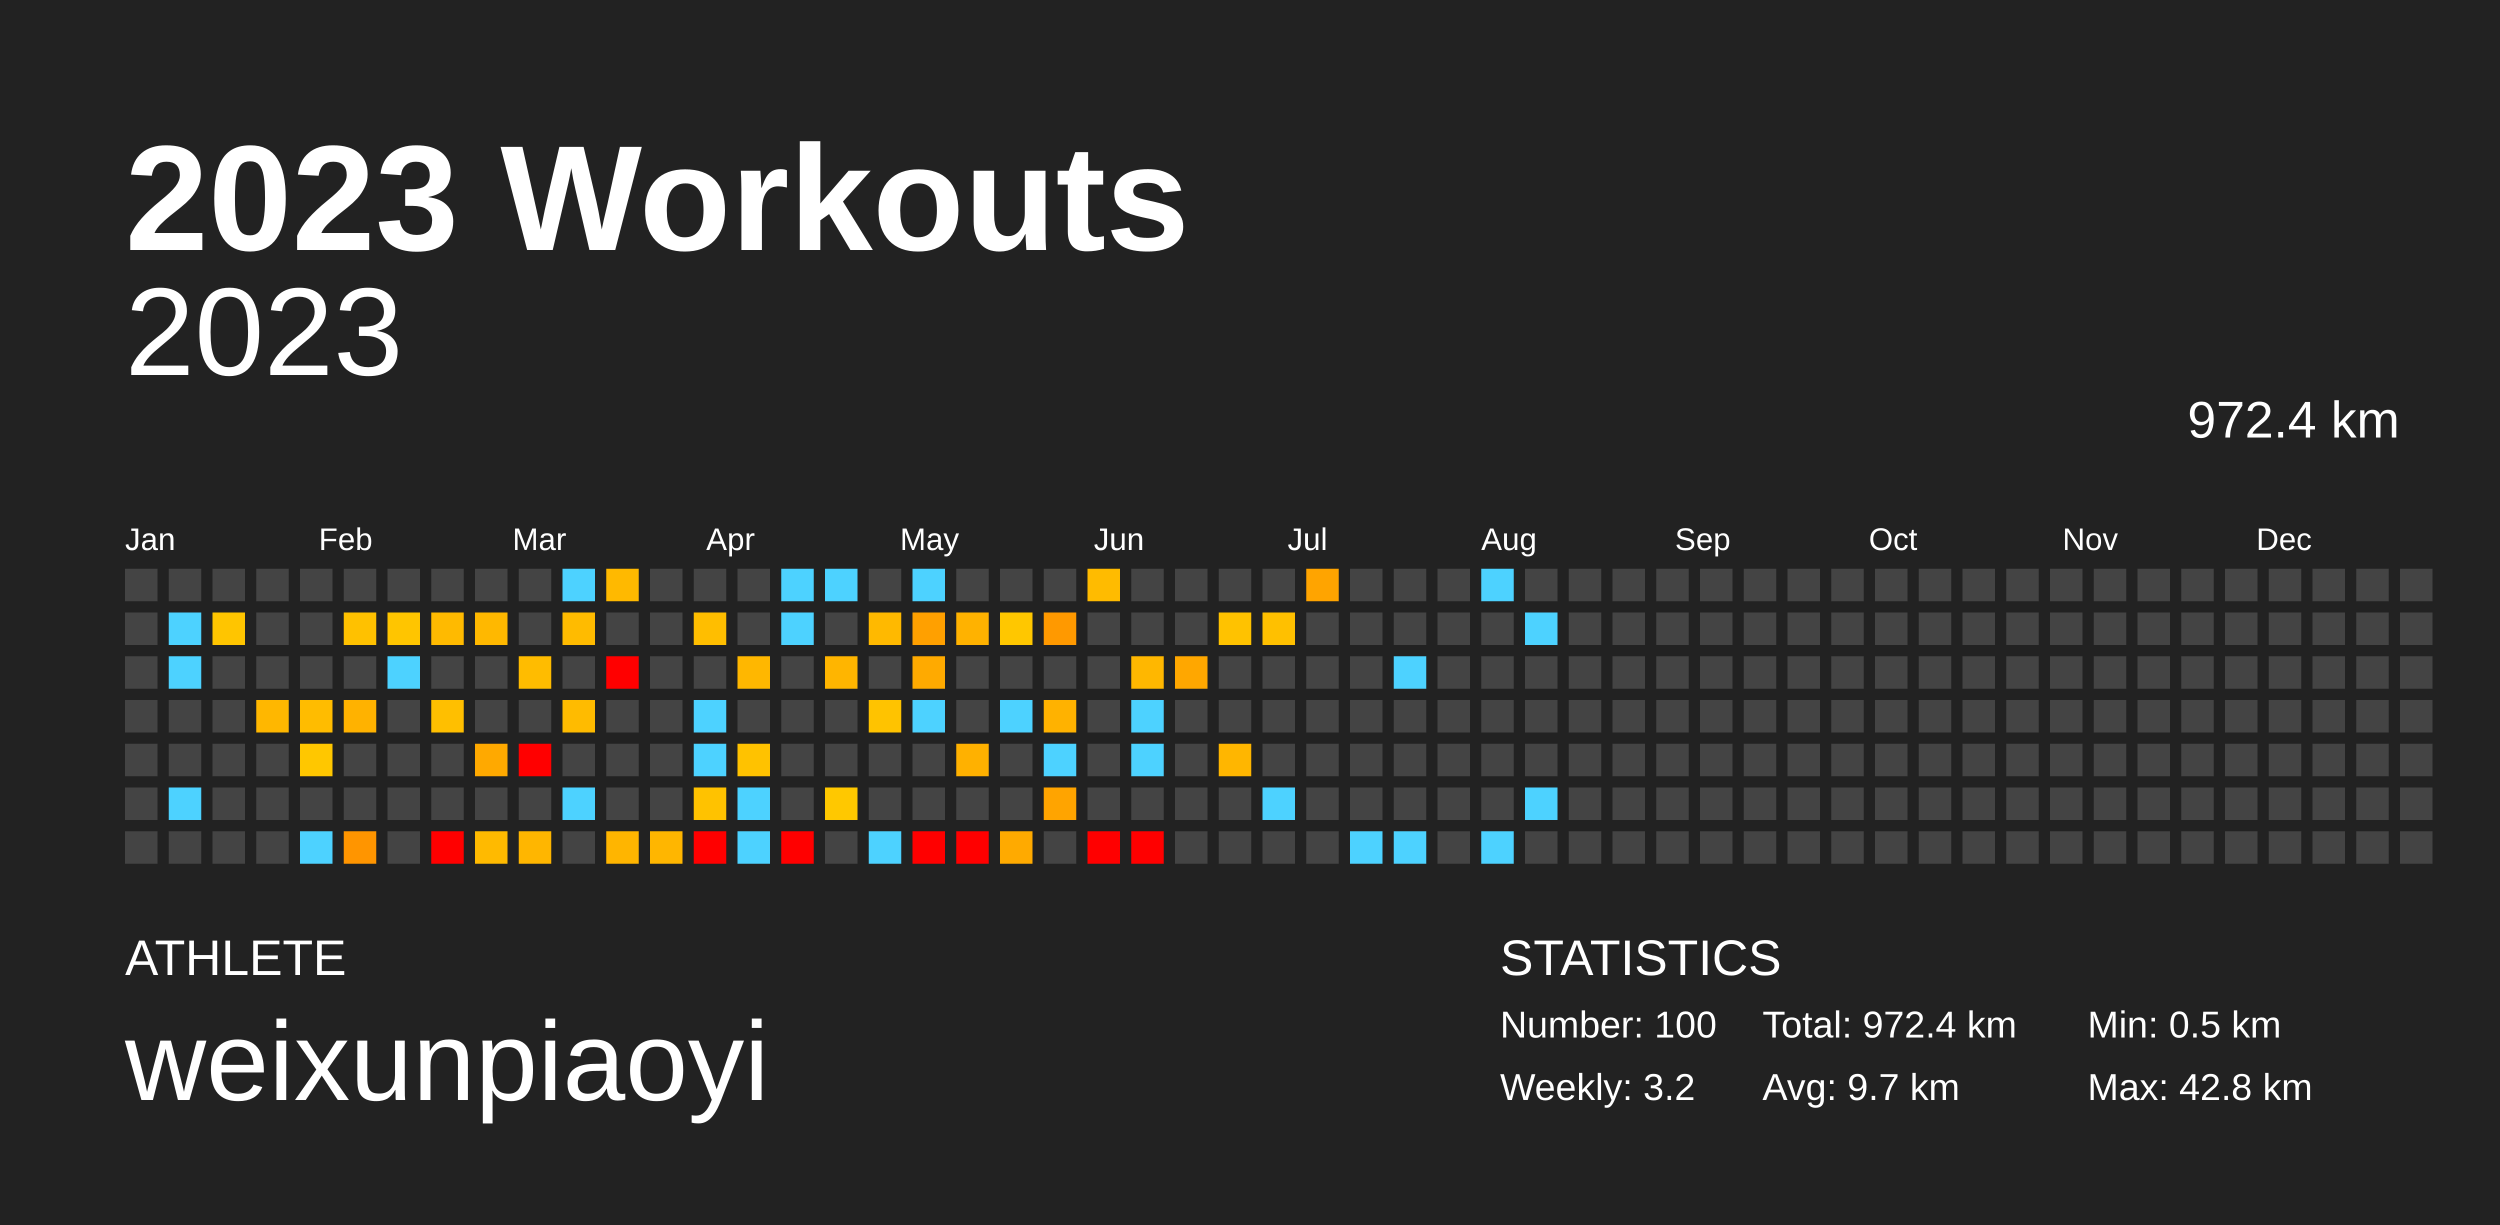
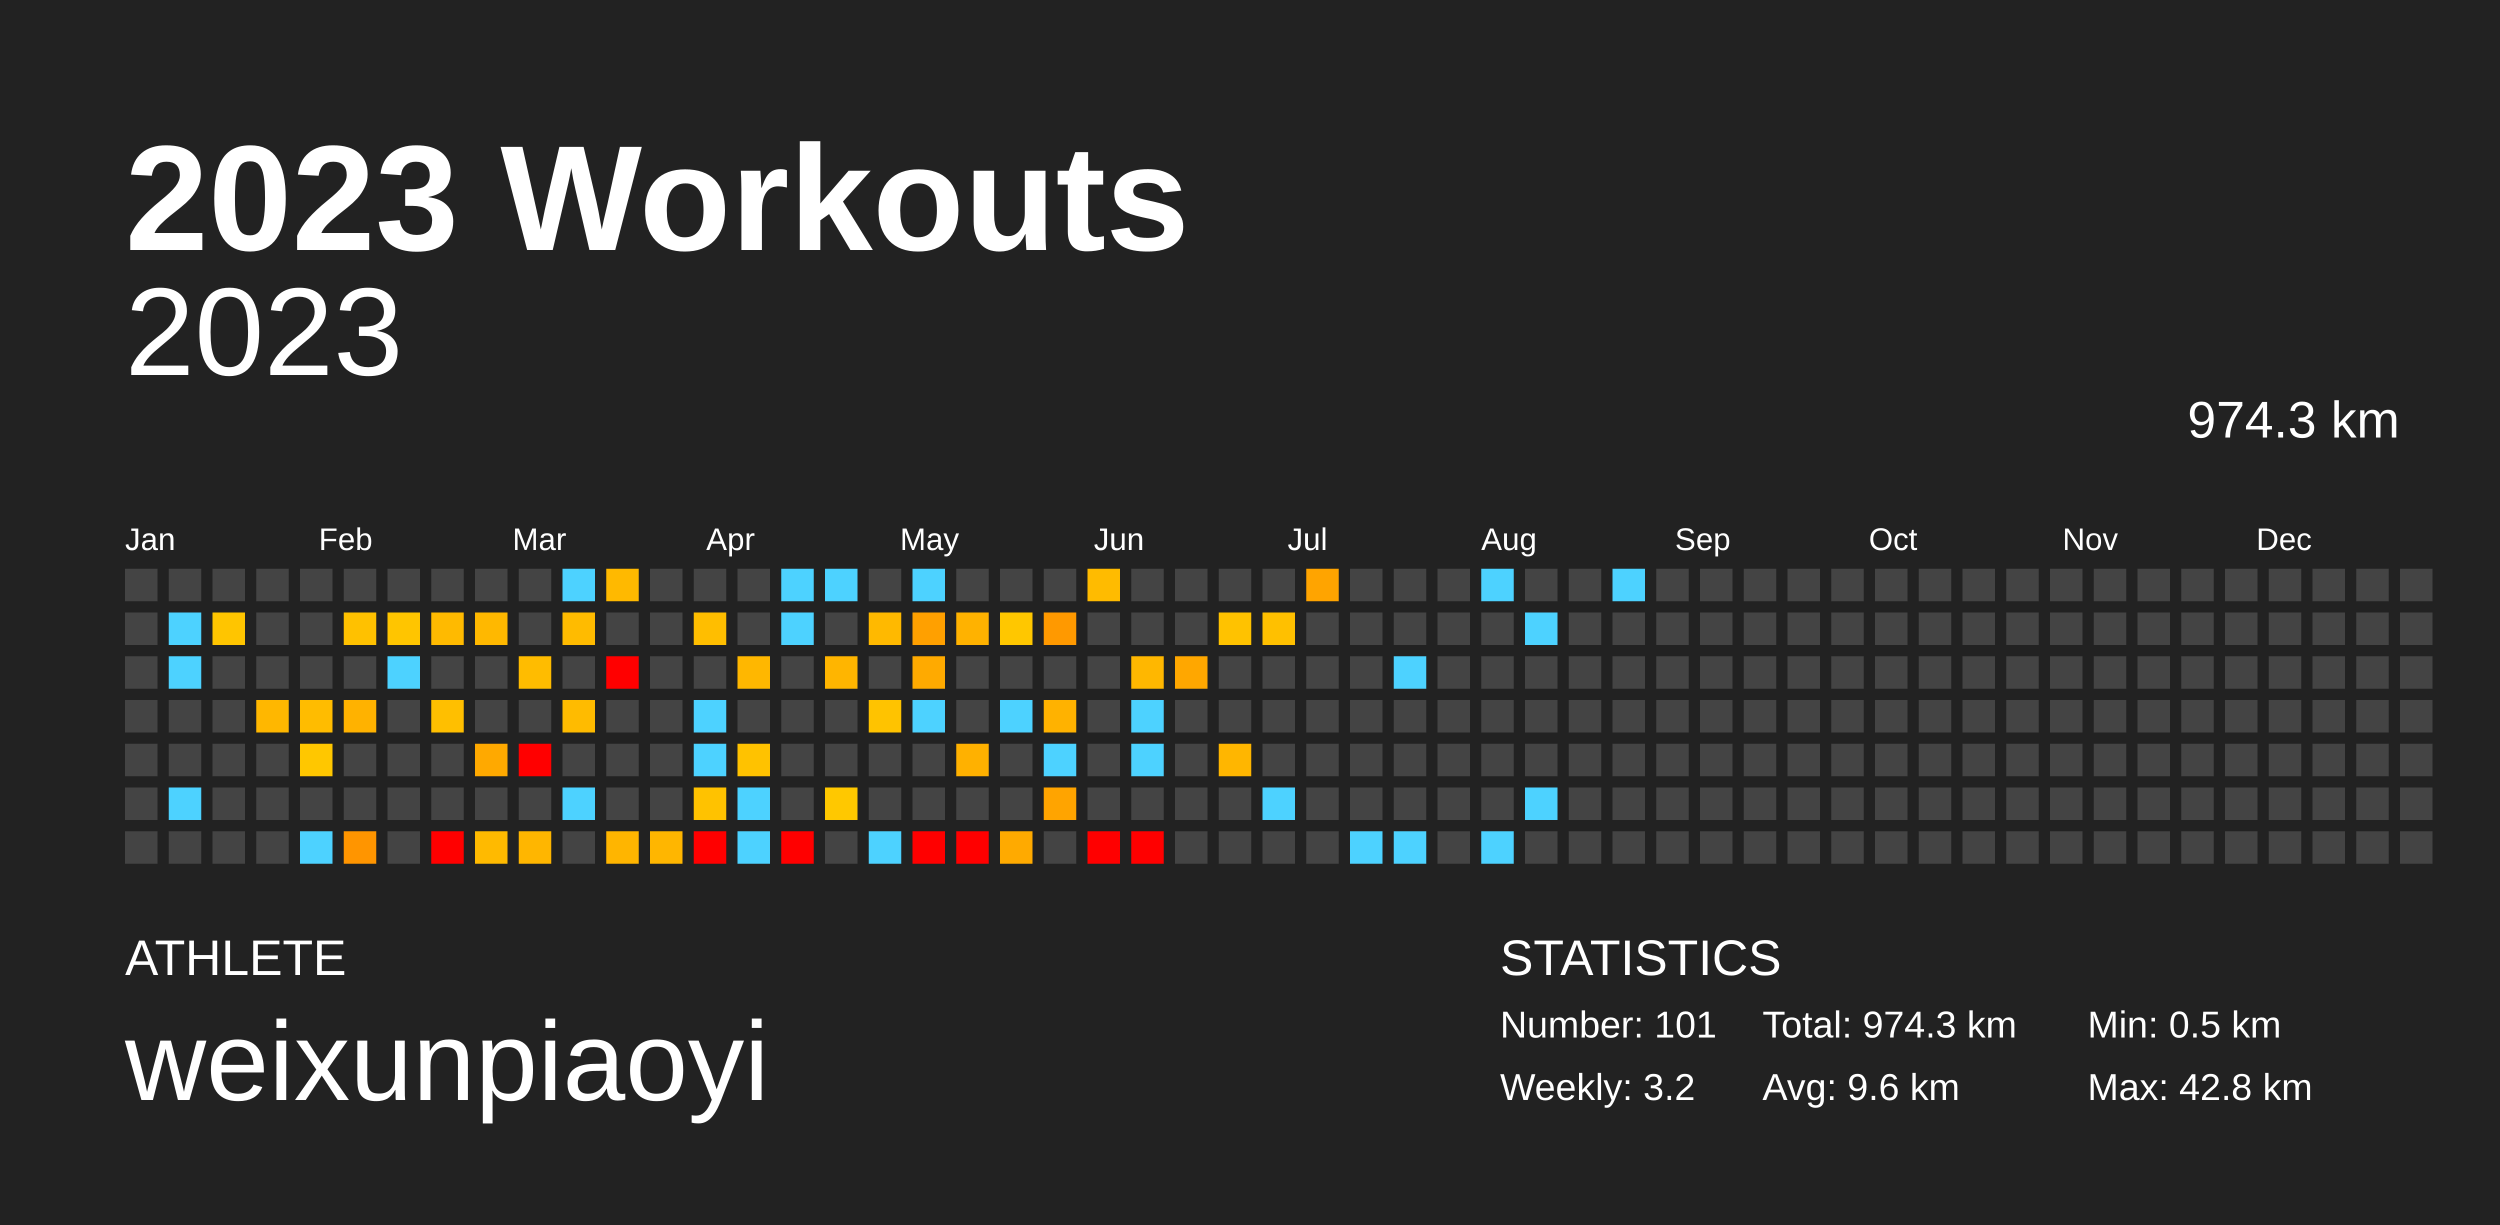
<svg xmlns="http://www.w3.org/2000/svg" baseProfile="full" height="98mm" version="1.1" viewBox="0,0,200,98" width="200mm">
  <defs />
  <rect fill="#222222" height="98" width="200" x="0" y="0" />
  <text fill="#FFFFFF" style="font-size:12px; font-family:Arial; font-weight:bold;" x="10" y="20">2023 Workouts</text>
  <text fill="#FFFFFF" style="font-size:4px; font-family:Arial" x="10" y="78">ATHLETE</text>
  <text fill="#FFFFFF" style="font-size:9px; font-family:Arial" x="10" y="88">weixunpiaoyi</text>
  <text fill="#FFFFFF" style="font-size:4px; font-family:Arial" x="120" y="78">STATISTICS</text>
-   <text fill="#FFFFFF" style="font-size:3px; font-family:Arial" x="120" y="83">Number: 100</text>
+   <text fill="#FFFFFF" style="font-size:3px; font-family:Arial" x="120" y="83">Number: 101</text>
  <text fill="#FFFFFF" style="font-size:3px; font-family:Arial" x="120" y="88">Weekly: 3.2</text>
-   <text fill="#FFFFFF" style="font-size:3px; font-family:Arial" x="141" y="83">Total: 972.4 km</text>
-   <text fill="#FFFFFF" style="font-size:3px; font-family:Arial" x="141" y="88">Avg: 9.7 km</text>
+   <text fill="#FFFFFF" style="font-size:3px; font-family:Arial" x="141" y="83">Total: 974.3 km</text>
+   <text fill="#FFFFFF" style="font-size:3px; font-family:Arial" x="141" y="88">Avg: 9.6 km</text>
  <text fill="#FFFFFF" style="font-size:3px; font-family:Arial" x="167" y="83">Min: 0.5 km</text>
  <text fill="#FFFFFF" style="font-size:3px; font-family:Arial" x="167" y="88">Max: 42.8 km</text>
  <text alignment-baseline="hanging" fill="#FFFFFF" style="font-size:10.0px; font-family:Arial;" x="10" y="30">2023</text>
-   <text alignment-baseline="hanging" fill="#FFFFFF" style="font-size:4.125px; font-family:Arial;" x="175" y="35">972.4 km</text>
+   <text alignment-baseline="hanging" fill="#FFFFFF" style="font-size:4.125px; font-family:Arial;" x="175" y="35">974.3 km</text>
  <text fill="#FFFFFF" style="font-size:2.5px; font-family:Arial" x="10.0" y="44">Jan</text>
  <text fill="#FFFFFF" style="font-size:2.5px; font-family:Arial" x="25.5" y="44">Feb</text>
  <text fill="#FFFFFF" style="font-size:2.5px; font-family:Arial" x="41.0" y="44">Mar</text>
  <text fill="#FFFFFF" style="font-size:2.5px; font-family:Arial" x="56.5" y="44">Apr</text>
  <text fill="#FFFFFF" style="font-size:2.5px; font-family:Arial" x="72.0" y="44">May</text>
  <text fill="#FFFFFF" style="font-size:2.5px; font-family:Arial" x="87.5" y="44">Jun</text>
  <text fill="#FFFFFF" style="font-size:2.5px; font-family:Arial" x="103.0" y="44">Jul</text>
  <text fill="#FFFFFF" style="font-size:2.5px; font-family:Arial" x="118.5" y="44">Aug</text>
  <text fill="#FFFFFF" style="font-size:2.5px; font-family:Arial" x="134.0" y="44">Sep</text>
  <text fill="#FFFFFF" style="font-size:2.5px; font-family:Arial" x="149.5" y="44">Oct</text>
  <text fill="#FFFFFF" style="font-size:2.5px; font-family:Arial" x="165.0" y="44">Nov</text>
  <text fill="#FFFFFF" style="font-size:2.5px; font-family:Arial" x="180.5" y="44">Dec</text>
  <rect fill="#444444" height="2.6" width="2.6" x="10.0" y="45.5" />
  <rect fill="#444444" height="2.6" width="2.6" x="10.0" y="49.0" />
  <rect fill="#444444" height="2.6" width="2.6" x="10.0" y="52.5" />
  <rect fill="#444444" height="2.6" width="2.6" x="10.0" y="56.0" />
  <rect fill="#444444" height="2.6" width="2.6" x="10.0" y="59.5" />
  <rect fill="#444444" height="2.6" width="2.6" x="10.0" y="63.0" />
  <rect fill="#444444" height="2.6" width="2.6" x="10.0" y="66.5" />
  <rect fill="#444444" height="2.6" width="2.6" x="13.5" y="45.5" />
  <rect fill="#4dd2ff" height="2.6" width="2.6" x="13.5" y="49.0" />
  <rect fill="#4dd2ff" height="2.6" width="2.6" x="13.5" y="52.5" />
  <rect fill="#444444" height="2.6" width="2.6" x="13.5" y="56.0" />
  <rect fill="#444444" height="2.6" width="2.6" x="13.5" y="59.5" />
  <rect fill="#4dd2ff" height="2.6" width="2.6" x="13.5" y="63.0" />
  <rect fill="#444444" height="2.6" width="2.6" x="13.5" y="66.5" />
  <rect fill="#444444" height="2.6" width="2.6" x="17.0" y="45.5" />
  <rect fill="#ffc500" height="2.6" width="2.6" x="17.0" y="49.0" />
  <rect fill="#444444" height="2.6" width="2.6" x="17.0" y="52.5" />
  <rect fill="#444444" height="2.6" width="2.6" x="17.0" y="56.0" />
  <rect fill="#444444" height="2.6" width="2.6" x="17.0" y="59.5" />
  <rect fill="#444444" height="2.6" width="2.6" x="17.0" y="63.0" />
  <rect fill="#444444" height="2.6" width="2.6" x="17.0" y="66.5" />
  <rect fill="#444444" height="2.6" width="2.6" x="20.5" y="45.5" />
  <rect fill="#444444" height="2.6" width="2.6" x="20.5" y="49.0" />
  <rect fill="#444444" height="2.6" width="2.6" x="20.5" y="52.5" />
  <rect fill="#ffb700" height="2.6" width="2.6" x="20.5" y="56.0" />
  <rect fill="#444444" height="2.6" width="2.6" x="20.5" y="59.5" />
  <rect fill="#444444" height="2.6" width="2.6" x="20.5" y="63.0" />
  <rect fill="#444444" height="2.6" width="2.6" x="20.5" y="66.5" />
  <rect fill="#444444" height="2.6" width="2.6" x="24.0" y="45.5" />
  <rect fill="#444444" height="2.6" width="2.6" x="24.0" y="49.0" />
  <rect fill="#444444" height="2.6" width="2.6" x="24.0" y="52.5" />
  <rect fill="#ffbc00" height="2.6" width="2.6" x="24.0" y="56.0" />
  <rect fill="#ffc700" height="2.6" width="2.6" x="24.0" y="59.5" />
  <rect fill="#444444" height="2.6" width="2.6" x="24.0" y="63.0" />
  <rect fill="#4dd2ff" height="2.6" width="2.6" x="24.0" y="66.5" />
  <rect fill="#444444" height="2.6" width="2.6" x="27.5" y="45.5" />
  <rect fill="#ffc100" height="2.6" width="2.6" x="27.5" y="49.0" />
  <rect fill="#444444" height="2.6" width="2.6" x="27.5" y="52.5" />
  <rect fill="#ffb200" height="2.6" width="2.6" x="27.5" y="56.0" />
  <rect fill="#444444" height="2.6" width="2.6" x="27.5" y="59.5" />
  <rect fill="#444444" height="2.6" width="2.6" x="27.5" y="63.0" />
  <rect fill="#ff9500" height="2.6" width="2.6" x="27.5" y="66.5" />
  <rect fill="#444444" height="2.6" width="2.6" x="31.0" y="45.5" />
  <rect fill="#ffc500" height="2.6" width="2.6" x="31.0" y="49.0" />
  <rect fill="#4dd2ff" height="2.6" width="2.6" x="31.0" y="52.5" />
  <rect fill="#444444" height="2.6" width="2.6" x="31.0" y="56.0" />
  <rect fill="#444444" height="2.6" width="2.6" x="31.0" y="59.5" />
  <rect fill="#444444" height="2.6" width="2.6" x="31.0" y="63.0" />
  <rect fill="#444444" height="2.6" width="2.6" x="31.0" y="66.5" />
  <rect fill="#444444" height="2.6" width="2.6" x="34.5" y="45.5" />
  <rect fill="#ffba00" height="2.6" width="2.6" x="34.5" y="49.0" />
  <rect fill="#444444" height="2.6" width="2.6" x="34.5" y="52.5" />
  <rect fill="#ffbf00" height="2.6" width="2.6" x="34.5" y="56.0" />
  <rect fill="#444444" height="2.6" width="2.6" x="34.5" y="59.5" />
  <rect fill="#444444" height="2.6" width="2.6" x="34.5" y="63.0" />
  <rect fill="red" height="2.6" width="2.6" x="34.5" y="66.5" />
  <rect fill="#444444" height="2.6" width="2.6" x="38.0" y="45.5" />
  <rect fill="#ffb800" height="2.6" width="2.6" x="38.0" y="49.0" />
  <rect fill="#444444" height="2.6" width="2.6" x="38.0" y="52.5" />
  <rect fill="#444444" height="2.6" width="2.6" x="38.0" y="56.0" />
  <rect fill="#ffa900" height="2.6" width="2.6" x="38.0" y="59.5" />
  <rect fill="#444444" height="2.6" width="2.6" x="38.0" y="63.0" />
  <rect fill="#ffba00" height="2.6" width="2.6" x="38.0" y="66.5" />
  <rect fill="#444444" height="2.6" width="2.6" x="41.5" y="45.5" />
  <rect fill="#444444" height="2.6" width="2.6" x="41.5" y="49.0" />
  <rect fill="#ffbc00" height="2.6" width="2.6" x="41.5" y="52.5" />
  <rect fill="#444444" height="2.6" width="2.6" x="41.5" y="56.0" />
  <rect fill="red" height="2.6" width="2.6" x="41.5" y="59.5" />
  <rect fill="#444444" height="2.6" width="2.6" x="41.5" y="63.0" />
  <rect fill="#ffb600" height="2.6" width="2.6" x="41.5" y="66.5" />
  <rect fill="#4dd2ff" height="2.6" width="2.6" x="45.0" y="45.5" />
  <rect fill="#ffbb00" height="2.6" width="2.6" x="45.0" y="49.0" />
  <rect fill="#444444" height="2.6" width="2.6" x="45.0" y="52.5" />
  <rect fill="#ffbb00" height="2.6" width="2.6" x="45.0" y="56.0" />
  <rect fill="#444444" height="2.6" width="2.6" x="45.0" y="59.5" />
  <rect fill="#4dd2ff" height="2.6" width="2.6" x="45.0" y="63.0" />
  <rect fill="#444444" height="2.6" width="2.6" x="45.0" y="66.5" />
  <rect fill="#ffb900" height="2.6" width="2.6" x="48.5" y="45.5" />
  <rect fill="#444444" height="2.6" width="2.6" x="48.5" y="49.0" />
  <rect fill="red" height="2.6" width="2.6" x="48.5" y="52.5" />
  <rect fill="#444444" height="2.6" width="2.6" x="48.5" y="56.0" />
  <rect fill="#444444" height="2.6" width="2.6" x="48.5" y="59.5" />
  <rect fill="#444444" height="2.6" width="2.6" x="48.5" y="63.0" />
  <rect fill="#ffb500" height="2.6" width="2.6" x="48.5" y="66.5" />
  <rect fill="#444444" height="2.6" width="2.6" x="52.0" y="45.5" />
  <rect fill="#444444" height="2.6" width="2.6" x="52.0" y="49.0" />
  <rect fill="#444444" height="2.6" width="2.6" x="52.0" y="52.5" />
  <rect fill="#444444" height="2.6" width="2.6" x="52.0" y="56.0" />
  <rect fill="#444444" height="2.6" width="2.6" x="52.0" y="59.5" />
  <rect fill="#444444" height="2.6" width="2.6" x="52.0" y="63.0" />
  <rect fill="#ffb600" height="2.6" width="2.6" x="52.0" y="66.5" />
  <rect fill="#444444" height="2.6" width="2.6" x="55.5" y="45.5" />
  <rect fill="#ffbe00" height="2.6" width="2.6" x="55.5" y="49.0" />
  <rect fill="#444444" height="2.6" width="2.6" x="55.5" y="52.5" />
  <rect fill="#4dd2ff" height="2.6" width="2.6" x="55.5" y="56.0" />
  <rect fill="#4dd2ff" height="2.6" width="2.6" x="55.5" y="59.5" />
  <rect fill="#ffc200" height="2.6" width="2.6" x="55.5" y="63.0" />
  <rect fill="red" height="2.6" width="2.6" x="55.5" y="66.5" />
  <rect fill="#444444" height="2.6" width="2.6" x="59.0" y="45.5" />
  <rect fill="#444444" height="2.6" width="2.6" x="59.0" y="49.0" />
  <rect fill="#ffb700" height="2.6" width="2.6" x="59.0" y="52.5" />
  <rect fill="#444444" height="2.6" width="2.6" x="59.0" y="56.0" />
  <rect fill="#ffc200" height="2.6" width="2.6" x="59.0" y="59.5" />
  <rect fill="#4dd2ff" height="2.6" width="2.6" x="59.0" y="63.0" />
  <rect fill="#4dd2ff" height="2.6" width="2.6" x="59.0" y="66.5" />
  <rect fill="#4dd2ff" height="2.6" width="2.6" x="62.5" y="45.5" />
  <rect fill="#4dd2ff" height="2.6" width="2.6" x="62.5" y="49.0" />
  <rect fill="#444444" height="2.6" width="2.6" x="62.5" y="52.5" />
  <rect fill="#444444" height="2.6" width="2.6" x="62.5" y="56.0" />
  <rect fill="#444444" height="2.6" width="2.6" x="62.5" y="59.5" />
  <rect fill="#444444" height="2.6" width="2.6" x="62.5" y="63.0" />
  <rect fill="red" height="2.6" width="2.6" x="62.5" y="66.5" />
  <rect fill="#4dd2ff" height="2.6" width="2.6" x="66.0" y="45.5" />
  <rect fill="#444444" height="2.6" width="2.6" x="66.0" y="49.0" />
  <rect fill="#ffb500" height="2.6" width="2.6" x="66.0" y="52.5" />
  <rect fill="#444444" height="2.6" width="2.6" x="66.0" y="56.0" />
  <rect fill="#444444" height="2.6" width="2.6" x="66.0" y="59.5" />
  <rect fill="#ffc800" height="2.6" width="2.6" x="66.0" y="63.0" />
  <rect fill="#444444" height="2.6" width="2.6" x="66.0" y="66.5" />
  <rect fill="#444444" height="2.6" width="2.6" x="69.5" y="45.5" />
  <rect fill="#ffb900" height="2.6" width="2.6" x="69.5" y="49.0" />
  <rect fill="#444444" height="2.6" width="2.6" x="69.5" y="52.5" />
  <rect fill="#ffc300" height="2.6" width="2.6" x="69.5" y="56.0" />
  <rect fill="#444444" height="2.6" width="2.6" x="69.5" y="59.5" />
  <rect fill="#444444" height="2.6" width="2.6" x="69.5" y="63.0" />
  <rect fill="#4dd2ff" height="2.6" width="2.6" x="69.5" y="66.5" />
  <rect fill="#4dd2ff" height="2.6" width="2.6" x="73.0" y="45.5" />
  <rect fill="#ffa000" height="2.6" width="2.6" x="73.0" y="49.0" />
  <rect fill="#ffaa00" height="2.6" width="2.6" x="73.0" y="52.5" />
  <rect fill="#4dd2ff" height="2.6" width="2.6" x="73.0" y="56.0" />
  <rect fill="#444444" height="2.6" width="2.6" x="73.0" y="59.5" />
  <rect fill="#444444" height="2.6" width="2.6" x="73.0" y="63.0" />
  <rect fill="red" height="2.6" width="2.6" x="73.0" y="66.5" />
  <rect fill="#444444" height="2.6" width="2.6" x="76.5" y="45.5" />
  <rect fill="#ffb200" height="2.6" width="2.6" x="76.5" y="49.0" />
  <rect fill="#444444" height="2.6" width="2.6" x="76.5" y="52.5" />
  <rect fill="#444444" height="2.6" width="2.6" x="76.5" y="56.0" />
  <rect fill="#ffb100" height="2.6" width="2.6" x="76.5" y="59.5" />
  <rect fill="#444444" height="2.6" width="2.6" x="76.5" y="63.0" />
  <rect fill="red" height="2.6" width="2.6" x="76.5" y="66.5" />
  <rect fill="#444444" height="2.6" width="2.6" x="80.0" y="45.5" />
  <rect fill="#ffc700" height="2.6" width="2.6" x="80.0" y="49.0" />
  <rect fill="#444444" height="2.6" width="2.6" x="80.0" y="52.5" />
  <rect fill="#4dd2ff" height="2.6" width="2.6" x="80.0" y="56.0" />
  <rect fill="#444444" height="2.6" width="2.6" x="80.0" y="59.5" />
  <rect fill="#444444" height="2.6" width="2.6" x="80.0" y="63.0" />
  <rect fill="#ffaa00" height="2.6" width="2.6" x="80.0" y="66.5" />
  <rect fill="#444444" height="2.6" width="2.6" x="83.5" y="45.5" />
  <rect fill="#ff9900" height="2.6" width="2.6" x="83.5" y="49.0" />
  <rect fill="#444444" height="2.6" width="2.6" x="83.5" y="52.5" />
  <rect fill="#ffb200" height="2.6" width="2.6" x="83.5" y="56.0" />
  <rect fill="#4dd2ff" height="2.6" width="2.6" x="83.5" y="59.5" />
  <rect fill="#ffa400" height="2.6" width="2.6" x="83.5" y="63.0" />
  <rect fill="#444444" height="2.6" width="2.6" x="83.5" y="66.5" />
  <rect fill="#ffbb00" height="2.6" width="2.6" x="87.0" y="45.5" />
  <rect fill="#444444" height="2.6" width="2.6" x="87.0" y="49.0" />
  <rect fill="#444444" height="2.6" width="2.6" x="87.0" y="52.5" />
  <rect fill="#444444" height="2.6" width="2.6" x="87.0" y="56.0" />
  <rect fill="#444444" height="2.6" width="2.6" x="87.0" y="59.5" />
  <rect fill="#444444" height="2.6" width="2.6" x="87.0" y="63.0" />
  <rect fill="red" height="2.6" width="2.6" x="87.0" y="66.5" />
  <rect fill="#444444" height="2.6" width="2.6" x="90.5" y="45.5" />
  <rect fill="#444444" height="2.6" width="2.6" x="90.5" y="49.0" />
  <rect fill="#ffb700" height="2.6" width="2.6" x="90.5" y="52.5" />
  <rect fill="#4dd2ff" height="2.6" width="2.6" x="90.5" y="56.0" />
  <rect fill="#4dd2ff" height="2.6" width="2.6" x="90.5" y="59.5" />
  <rect fill="#444444" height="2.6" width="2.6" x="90.5" y="63.0" />
  <rect fill="red" height="2.6" width="2.6" x="90.5" y="66.5" />
  <rect fill="#444444" height="2.6" width="2.6" x="94.0" y="45.5" />
  <rect fill="#444444" height="2.6" width="2.6" x="94.0" y="49.0" />
  <rect fill="#ffa700" height="2.6" width="2.6" x="94.0" y="52.5" />
  <rect fill="#444444" height="2.6" width="2.6" x="94.0" y="56.0" />
  <rect fill="#444444" height="2.6" width="2.6" x="94.0" y="59.5" />
  <rect fill="#444444" height="2.6" width="2.6" x="94.0" y="63.0" />
  <rect fill="#444444" height="2.6" width="2.6" x="94.0" y="66.5" />
  <rect fill="#444444" height="2.6" width="2.6" x="97.5" y="45.5" />
  <rect fill="#ffc200" height="2.6" width="2.6" x="97.5" y="49.0" />
  <rect fill="#444444" height="2.6" width="2.6" x="97.5" y="52.5" />
  <rect fill="#444444" height="2.6" width="2.6" x="97.5" y="56.0" />
  <rect fill="#ffb600" height="2.6" width="2.6" x="97.5" y="59.5" />
  <rect fill="#444444" height="2.6" width="2.6" x="97.5" y="63.0" />
  <rect fill="#444444" height="2.6" width="2.6" x="97.5" y="66.5" />
  <rect fill="#444444" height="2.6" width="2.6" x="101.0" y="45.5" />
  <rect fill="#ffc000" height="2.6" width="2.6" x="101.0" y="49.0" />
  <rect fill="#444444" height="2.6" width="2.6" x="101.0" y="52.5" />
  <rect fill="#444444" height="2.6" width="2.6" x="101.0" y="56.0" />
  <rect fill="#444444" height="2.6" width="2.6" x="101.0" y="59.5" />
  <rect fill="#4dd2ff" height="2.6" width="2.6" x="101.0" y="63.0" />
  <rect fill="#444444" height="2.6" width="2.6" x="101.0" y="66.5" />
  <rect fill="#ffa400" height="2.6" width="2.6" x="104.5" y="45.5" />
  <rect fill="#444444" height="2.6" width="2.6" x="104.5" y="49.0" />
  <rect fill="#444444" height="2.6" width="2.6" x="104.5" y="52.5" />
  <rect fill="#444444" height="2.6" width="2.6" x="104.5" y="56.0" />
  <rect fill="#444444" height="2.6" width="2.6" x="104.5" y="59.5" />
  <rect fill="#444444" height="2.6" width="2.6" x="104.5" y="63.0" />
  <rect fill="#444444" height="2.6" width="2.6" x="104.5" y="66.5" />
  <rect fill="#444444" height="2.6" width="2.6" x="108.0" y="45.5" />
  <rect fill="#444444" height="2.6" width="2.6" x="108.0" y="49.0" />
  <rect fill="#444444" height="2.6" width="2.6" x="108.0" y="52.5" />
  <rect fill="#444444" height="2.6" width="2.6" x="108.0" y="56.0" />
  <rect fill="#444444" height="2.6" width="2.6" x="108.0" y="59.5" />
  <rect fill="#444444" height="2.6" width="2.6" x="108.0" y="63.0" />
  <rect fill="#4dd2ff" height="2.6" width="2.6" x="108.0" y="66.5" />
  <rect fill="#444444" height="2.6" width="2.6" x="111.5" y="45.5" />
  <rect fill="#444444" height="2.6" width="2.6" x="111.5" y="49.0" />
  <rect fill="#4dd2ff" height="2.6" width="2.6" x="111.5" y="52.5" />
  <rect fill="#444444" height="2.6" width="2.6" x="111.5" y="56.0" />
  <rect fill="#444444" height="2.6" width="2.6" x="111.5" y="59.5" />
  <rect fill="#444444" height="2.6" width="2.6" x="111.5" y="63.0" />
  <rect fill="#4dd2ff" height="2.6" width="2.6" x="111.5" y="66.5" />
  <rect fill="#444444" height="2.6" width="2.6" x="115.0" y="45.5" />
  <rect fill="#444444" height="2.6" width="2.6" x="115.0" y="49.0" />
  <rect fill="#444444" height="2.6" width="2.6" x="115.0" y="52.5" />
  <rect fill="#444444" height="2.6" width="2.6" x="115.0" y="56.0" />
  <rect fill="#444444" height="2.6" width="2.6" x="115.0" y="59.5" />
  <rect fill="#444444" height="2.6" width="2.6" x="115.0" y="63.0" />
  <rect fill="#444444" height="2.6" width="2.6" x="115.0" y="66.5" />
  <rect fill="#4dd2ff" height="2.6" width="2.6" x="118.5" y="45.5" />
  <rect fill="#444444" height="2.6" width="2.6" x="118.5" y="49.0" />
  <rect fill="#444444" height="2.6" width="2.6" x="118.5" y="52.5" />
  <rect fill="#444444" height="2.6" width="2.6" x="118.5" y="56.0" />
  <rect fill="#444444" height="2.6" width="2.6" x="118.5" y="59.5" />
  <rect fill="#444444" height="2.6" width="2.6" x="118.5" y="63.0" />
  <rect fill="#4dd2ff" height="2.6" width="2.6" x="118.5" y="66.5" />
  <rect fill="#444444" height="2.6" width="2.6" x="122.0" y="45.5" />
  <rect fill="#4dd2ff" height="2.6" width="2.6" x="122.0" y="49.0" />
  <rect fill="#444444" height="2.6" width="2.6" x="122.0" y="52.5" />
  <rect fill="#444444" height="2.6" width="2.6" x="122.0" y="56.0" />
  <rect fill="#444444" height="2.6" width="2.6" x="122.0" y="59.5" />
  <rect fill="#4dd2ff" height="2.6" width="2.6" x="122.0" y="63.0" />
  <rect fill="#444444" height="2.6" width="2.6" x="122.0" y="66.5" />
  <rect fill="#444444" height="2.6" width="2.6" x="125.5" y="45.5" />
  <rect fill="#444444" height="2.6" width="2.6" x="125.5" y="49.0" />
  <rect fill="#444444" height="2.6" width="2.6" x="125.5" y="52.5" />
  <rect fill="#444444" height="2.6" width="2.6" x="125.5" y="56.0" />
  <rect fill="#444444" height="2.6" width="2.6" x="125.5" y="59.5" />
  <rect fill="#444444" height="2.6" width="2.6" x="125.5" y="63.0" />
  <rect fill="#444444" height="2.6" width="2.6" x="125.5" y="66.5" />
-   <rect fill="#444444" height="2.6" width="2.6" x="129.0" y="45.5" />
+   <rect fill="#4dd2ff" height="2.6" width="2.6" x="129.0" y="45.5" />
  <rect fill="#444444" height="2.6" width="2.6" x="129.0" y="49.0" />
  <rect fill="#444444" height="2.6" width="2.6" x="129.0" y="52.5" />
  <rect fill="#444444" height="2.6" width="2.6" x="129.0" y="56.0" />
  <rect fill="#444444" height="2.6" width="2.6" x="129.0" y="59.5" />
  <rect fill="#444444" height="2.6" width="2.6" x="129.0" y="63.0" />
  <rect fill="#444444" height="2.6" width="2.6" x="129.0" y="66.5" />
  <rect fill="#444444" height="2.6" width="2.6" x="132.5" y="45.5" />
  <rect fill="#444444" height="2.6" width="2.6" x="132.5" y="49.0" />
  <rect fill="#444444" height="2.6" width="2.6" x="132.5" y="52.5" />
  <rect fill="#444444" height="2.6" width="2.6" x="132.5" y="56.0" />
  <rect fill="#444444" height="2.6" width="2.6" x="132.5" y="59.5" />
  <rect fill="#444444" height="2.6" width="2.6" x="132.5" y="63.0" />
  <rect fill="#444444" height="2.6" width="2.6" x="132.5" y="66.5" />
  <rect fill="#444444" height="2.6" width="2.6" x="136.0" y="45.5" />
  <rect fill="#444444" height="2.6" width="2.6" x="136.0" y="49.0" />
  <rect fill="#444444" height="2.6" width="2.6" x="136.0" y="52.5" />
  <rect fill="#444444" height="2.6" width="2.6" x="136.0" y="56.0" />
  <rect fill="#444444" height="2.6" width="2.6" x="136.0" y="59.5" />
  <rect fill="#444444" height="2.6" width="2.6" x="136.0" y="63.0" />
  <rect fill="#444444" height="2.6" width="2.6" x="136.0" y="66.5" />
  <rect fill="#444444" height="2.6" width="2.6" x="139.5" y="45.5" />
  <rect fill="#444444" height="2.6" width="2.6" x="139.5" y="49.0" />
  <rect fill="#444444" height="2.6" width="2.6" x="139.5" y="52.5" />
  <rect fill="#444444" height="2.6" width="2.6" x="139.5" y="56.0" />
  <rect fill="#444444" height="2.6" width="2.6" x="139.5" y="59.5" />
  <rect fill="#444444" height="2.6" width="2.6" x="139.5" y="63.0" />
  <rect fill="#444444" height="2.6" width="2.6" x="139.5" y="66.5" />
  <rect fill="#444444" height="2.6" width="2.6" x="143.0" y="45.5" />
  <rect fill="#444444" height="2.6" width="2.6" x="143.0" y="49.0" />
  <rect fill="#444444" height="2.6" width="2.6" x="143.0" y="52.5" />
  <rect fill="#444444" height="2.6" width="2.6" x="143.0" y="56.0" />
  <rect fill="#444444" height="2.6" width="2.6" x="143.0" y="59.5" />
  <rect fill="#444444" height="2.6" width="2.6" x="143.0" y="63.0" />
  <rect fill="#444444" height="2.6" width="2.6" x="143.0" y="66.5" />
  <rect fill="#444444" height="2.6" width="2.6" x="146.5" y="45.5" />
  <rect fill="#444444" height="2.6" width="2.6" x="146.5" y="49.0" />
  <rect fill="#444444" height="2.6" width="2.6" x="146.5" y="52.5" />
  <rect fill="#444444" height="2.6" width="2.6" x="146.5" y="56.0" />
  <rect fill="#444444" height="2.6" width="2.6" x="146.5" y="59.5" />
  <rect fill="#444444" height="2.6" width="2.6" x="146.5" y="63.0" />
  <rect fill="#444444" height="2.6" width="2.6" x="146.5" y="66.5" />
  <rect fill="#444444" height="2.6" width="2.6" x="150.0" y="45.5" />
  <rect fill="#444444" height="2.6" width="2.6" x="150.0" y="49.0" />
  <rect fill="#444444" height="2.6" width="2.6" x="150.0" y="52.5" />
  <rect fill="#444444" height="2.6" width="2.6" x="150.0" y="56.0" />
  <rect fill="#444444" height="2.6" width="2.6" x="150.0" y="59.5" />
  <rect fill="#444444" height="2.6" width="2.6" x="150.0" y="63.0" />
  <rect fill="#444444" height="2.6" width="2.6" x="150.0" y="66.5" />
  <rect fill="#444444" height="2.6" width="2.6" x="153.5" y="45.5" />
  <rect fill="#444444" height="2.6" width="2.6" x="153.5" y="49.0" />
  <rect fill="#444444" height="2.6" width="2.6" x="153.5" y="52.5" />
  <rect fill="#444444" height="2.6" width="2.6" x="153.5" y="56.0" />
  <rect fill="#444444" height="2.6" width="2.6" x="153.5" y="59.5" />
  <rect fill="#444444" height="2.6" width="2.6" x="153.5" y="63.0" />
  <rect fill="#444444" height="2.6" width="2.6" x="153.5" y="66.5" />
  <rect fill="#444444" height="2.6" width="2.6" x="157.0" y="45.5" />
  <rect fill="#444444" height="2.6" width="2.6" x="157.0" y="49.0" />
  <rect fill="#444444" height="2.6" width="2.6" x="157.0" y="52.5" />
  <rect fill="#444444" height="2.6" width="2.6" x="157.0" y="56.0" />
  <rect fill="#444444" height="2.6" width="2.6" x="157.0" y="59.5" />
  <rect fill="#444444" height="2.6" width="2.6" x="157.0" y="63.0" />
  <rect fill="#444444" height="2.6" width="2.6" x="157.0" y="66.5" />
  <rect fill="#444444" height="2.6" width="2.6" x="160.5" y="45.5" />
  <rect fill="#444444" height="2.6" width="2.6" x="160.5" y="49.0" />
  <rect fill="#444444" height="2.6" width="2.6" x="160.5" y="52.5" />
  <rect fill="#444444" height="2.6" width="2.6" x="160.5" y="56.0" />
  <rect fill="#444444" height="2.6" width="2.6" x="160.5" y="59.5" />
  <rect fill="#444444" height="2.6" width="2.6" x="160.5" y="63.0" />
  <rect fill="#444444" height="2.6" width="2.6" x="160.5" y="66.5" />
  <rect fill="#444444" height="2.6" width="2.6" x="164.0" y="45.5" />
  <rect fill="#444444" height="2.6" width="2.6" x="164.0" y="49.0" />
  <rect fill="#444444" height="2.6" width="2.6" x="164.0" y="52.5" />
  <rect fill="#444444" height="2.6" width="2.6" x="164.0" y="56.0" />
  <rect fill="#444444" height="2.6" width="2.6" x="164.0" y="59.5" />
  <rect fill="#444444" height="2.6" width="2.6" x="164.0" y="63.0" />
  <rect fill="#444444" height="2.6" width="2.6" x="164.0" y="66.5" />
  <rect fill="#444444" height="2.6" width="2.6" x="167.5" y="45.5" />
  <rect fill="#444444" height="2.6" width="2.6" x="167.5" y="49.0" />
  <rect fill="#444444" height="2.6" width="2.6" x="167.5" y="52.5" />
  <rect fill="#444444" height="2.6" width="2.6" x="167.5" y="56.0" />
  <rect fill="#444444" height="2.6" width="2.6" x="167.5" y="59.5" />
  <rect fill="#444444" height="2.6" width="2.6" x="167.5" y="63.0" />
  <rect fill="#444444" height="2.6" width="2.6" x="167.5" y="66.5" />
  <rect fill="#444444" height="2.6" width="2.6" x="171.0" y="45.5" />
  <rect fill="#444444" height="2.6" width="2.6" x="171.0" y="49.0" />
  <rect fill="#444444" height="2.6" width="2.6" x="171.0" y="52.5" />
  <rect fill="#444444" height="2.6" width="2.6" x="171.0" y="56.0" />
  <rect fill="#444444" height="2.6" width="2.6" x="171.0" y="59.5" />
  <rect fill="#444444" height="2.6" width="2.6" x="171.0" y="63.0" />
  <rect fill="#444444" height="2.6" width="2.6" x="171.0" y="66.5" />
  <rect fill="#444444" height="2.6" width="2.6" x="174.5" y="45.5" />
  <rect fill="#444444" height="2.6" width="2.6" x="174.5" y="49.0" />
  <rect fill="#444444" height="2.6" width="2.6" x="174.5" y="52.5" />
  <rect fill="#444444" height="2.6" width="2.6" x="174.5" y="56.0" />
  <rect fill="#444444" height="2.6" width="2.6" x="174.5" y="59.5" />
  <rect fill="#444444" height="2.6" width="2.6" x="174.5" y="63.0" />
  <rect fill="#444444" height="2.6" width="2.6" x="174.5" y="66.5" />
  <rect fill="#444444" height="2.6" width="2.6" x="178.0" y="45.5" />
  <rect fill="#444444" height="2.6" width="2.6" x="178.0" y="49.0" />
  <rect fill="#444444" height="2.6" width="2.6" x="178.0" y="52.5" />
  <rect fill="#444444" height="2.6" width="2.6" x="178.0" y="56.0" />
  <rect fill="#444444" height="2.6" width="2.6" x="178.0" y="59.5" />
  <rect fill="#444444" height="2.6" width="2.6" x="178.0" y="63.0" />
  <rect fill="#444444" height="2.6" width="2.6" x="178.0" y="66.5" />
  <rect fill="#444444" height="2.6" width="2.6" x="181.5" y="45.5" />
  <rect fill="#444444" height="2.6" width="2.6" x="181.5" y="49.0" />
  <rect fill="#444444" height="2.6" width="2.6" x="181.5" y="52.5" />
  <rect fill="#444444" height="2.6" width="2.6" x="181.5" y="56.0" />
  <rect fill="#444444" height="2.6" width="2.6" x="181.5" y="59.5" />
  <rect fill="#444444" height="2.6" width="2.6" x="181.5" y="63.0" />
  <rect fill="#444444" height="2.6" width="2.6" x="181.5" y="66.5" />
  <rect fill="#444444" height="2.6" width="2.6" x="185.0" y="45.5" />
  <rect fill="#444444" height="2.6" width="2.6" x="185.0" y="49.0" />
  <rect fill="#444444" height="2.6" width="2.6" x="185.0" y="52.5" />
  <rect fill="#444444" height="2.6" width="2.6" x="185.0" y="56.0" />
  <rect fill="#444444" height="2.6" width="2.6" x="185.0" y="59.5" />
  <rect fill="#444444" height="2.6" width="2.6" x="185.0" y="63.0" />
  <rect fill="#444444" height="2.6" width="2.6" x="185.0" y="66.5" />
  <rect fill="#444444" height="2.6" width="2.6" x="188.5" y="45.5" />
  <rect fill="#444444" height="2.6" width="2.6" x="188.5" y="49.0" />
  <rect fill="#444444" height="2.6" width="2.6" x="188.5" y="52.5" />
  <rect fill="#444444" height="2.6" width="2.6" x="188.5" y="56.0" />
  <rect fill="#444444" height="2.6" width="2.6" x="188.5" y="59.5" />
  <rect fill="#444444" height="2.6" width="2.6" x="188.5" y="63.0" />
  <rect fill="#444444" height="2.6" width="2.6" x="188.5" y="66.5" />
  <rect fill="#444444" height="2.6" width="2.6" x="192.0" y="45.5" />
  <rect fill="#444444" height="2.6" width="2.6" x="192.0" y="49.0" />
  <rect fill="#444444" height="2.6" width="2.6" x="192.0" y="52.5" />
  <rect fill="#444444" height="2.6" width="2.6" x="192.0" y="56.0" />
  <rect fill="#444444" height="2.6" width="2.6" x="192.0" y="59.5" />
  <rect fill="#444444" height="2.6" width="2.6" x="192.0" y="63.0" />
  <rect fill="#444444" height="2.6" width="2.6" x="192.0" y="66.5" />
</svg>
